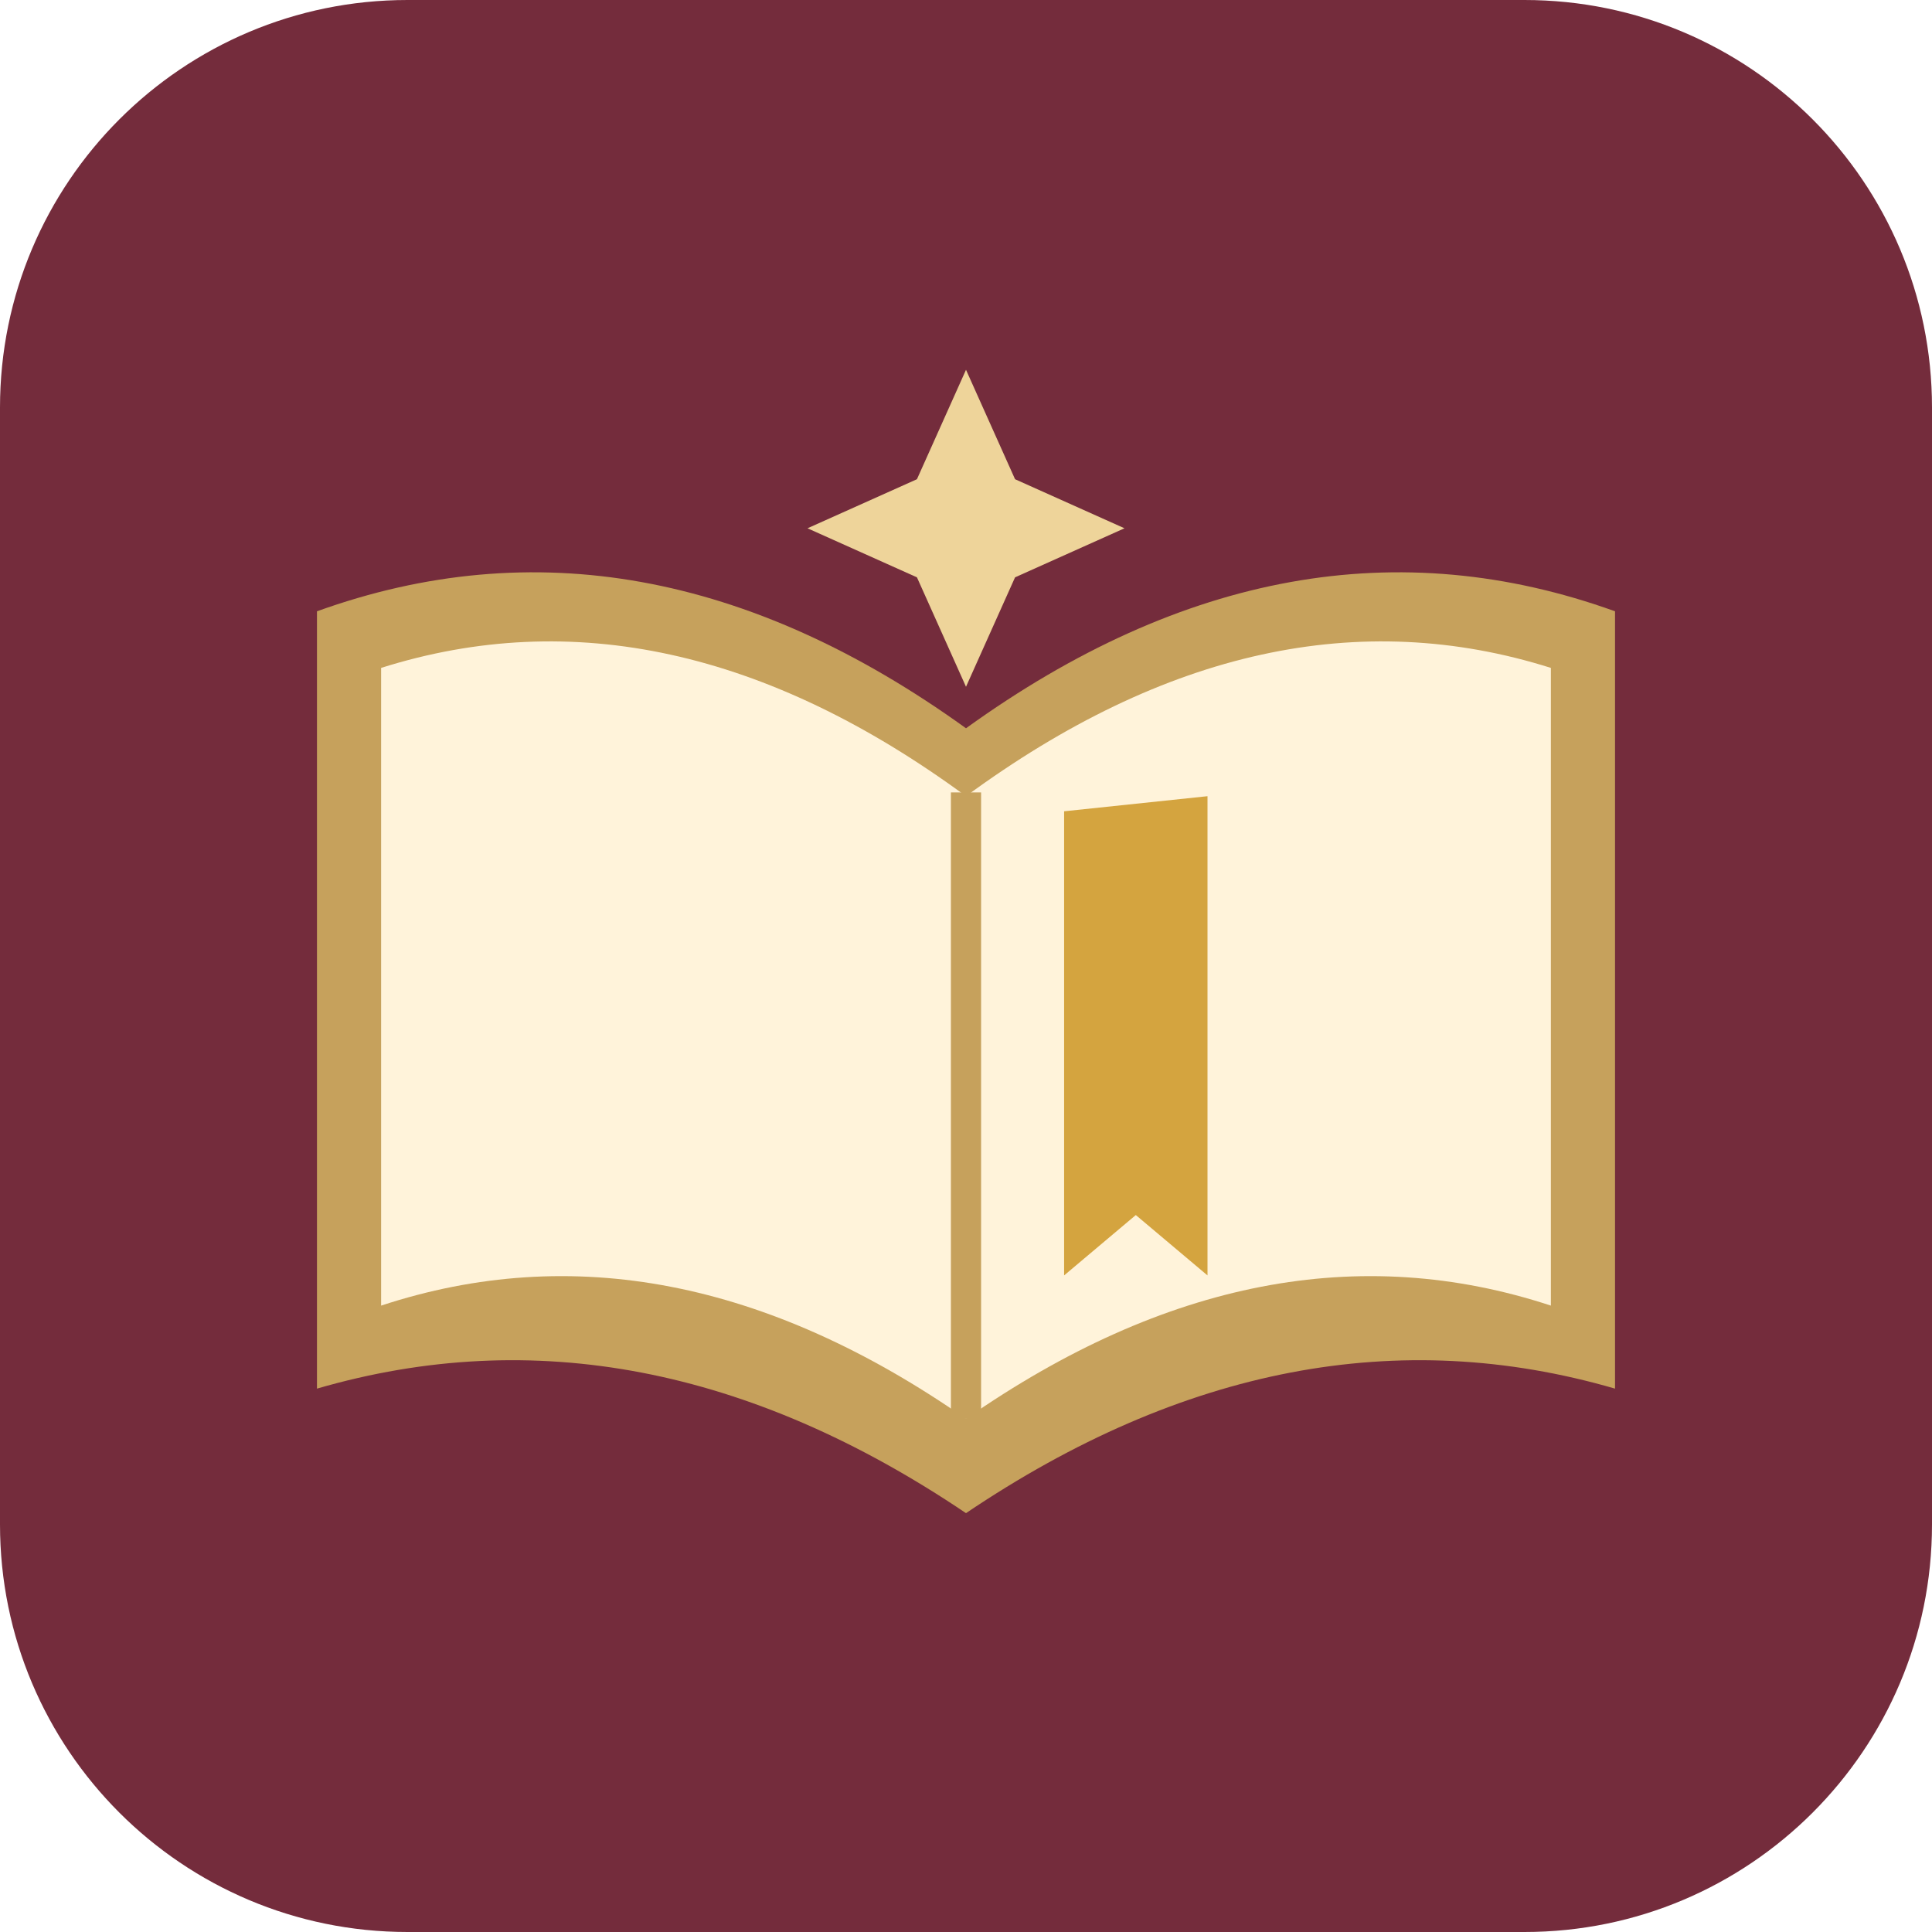
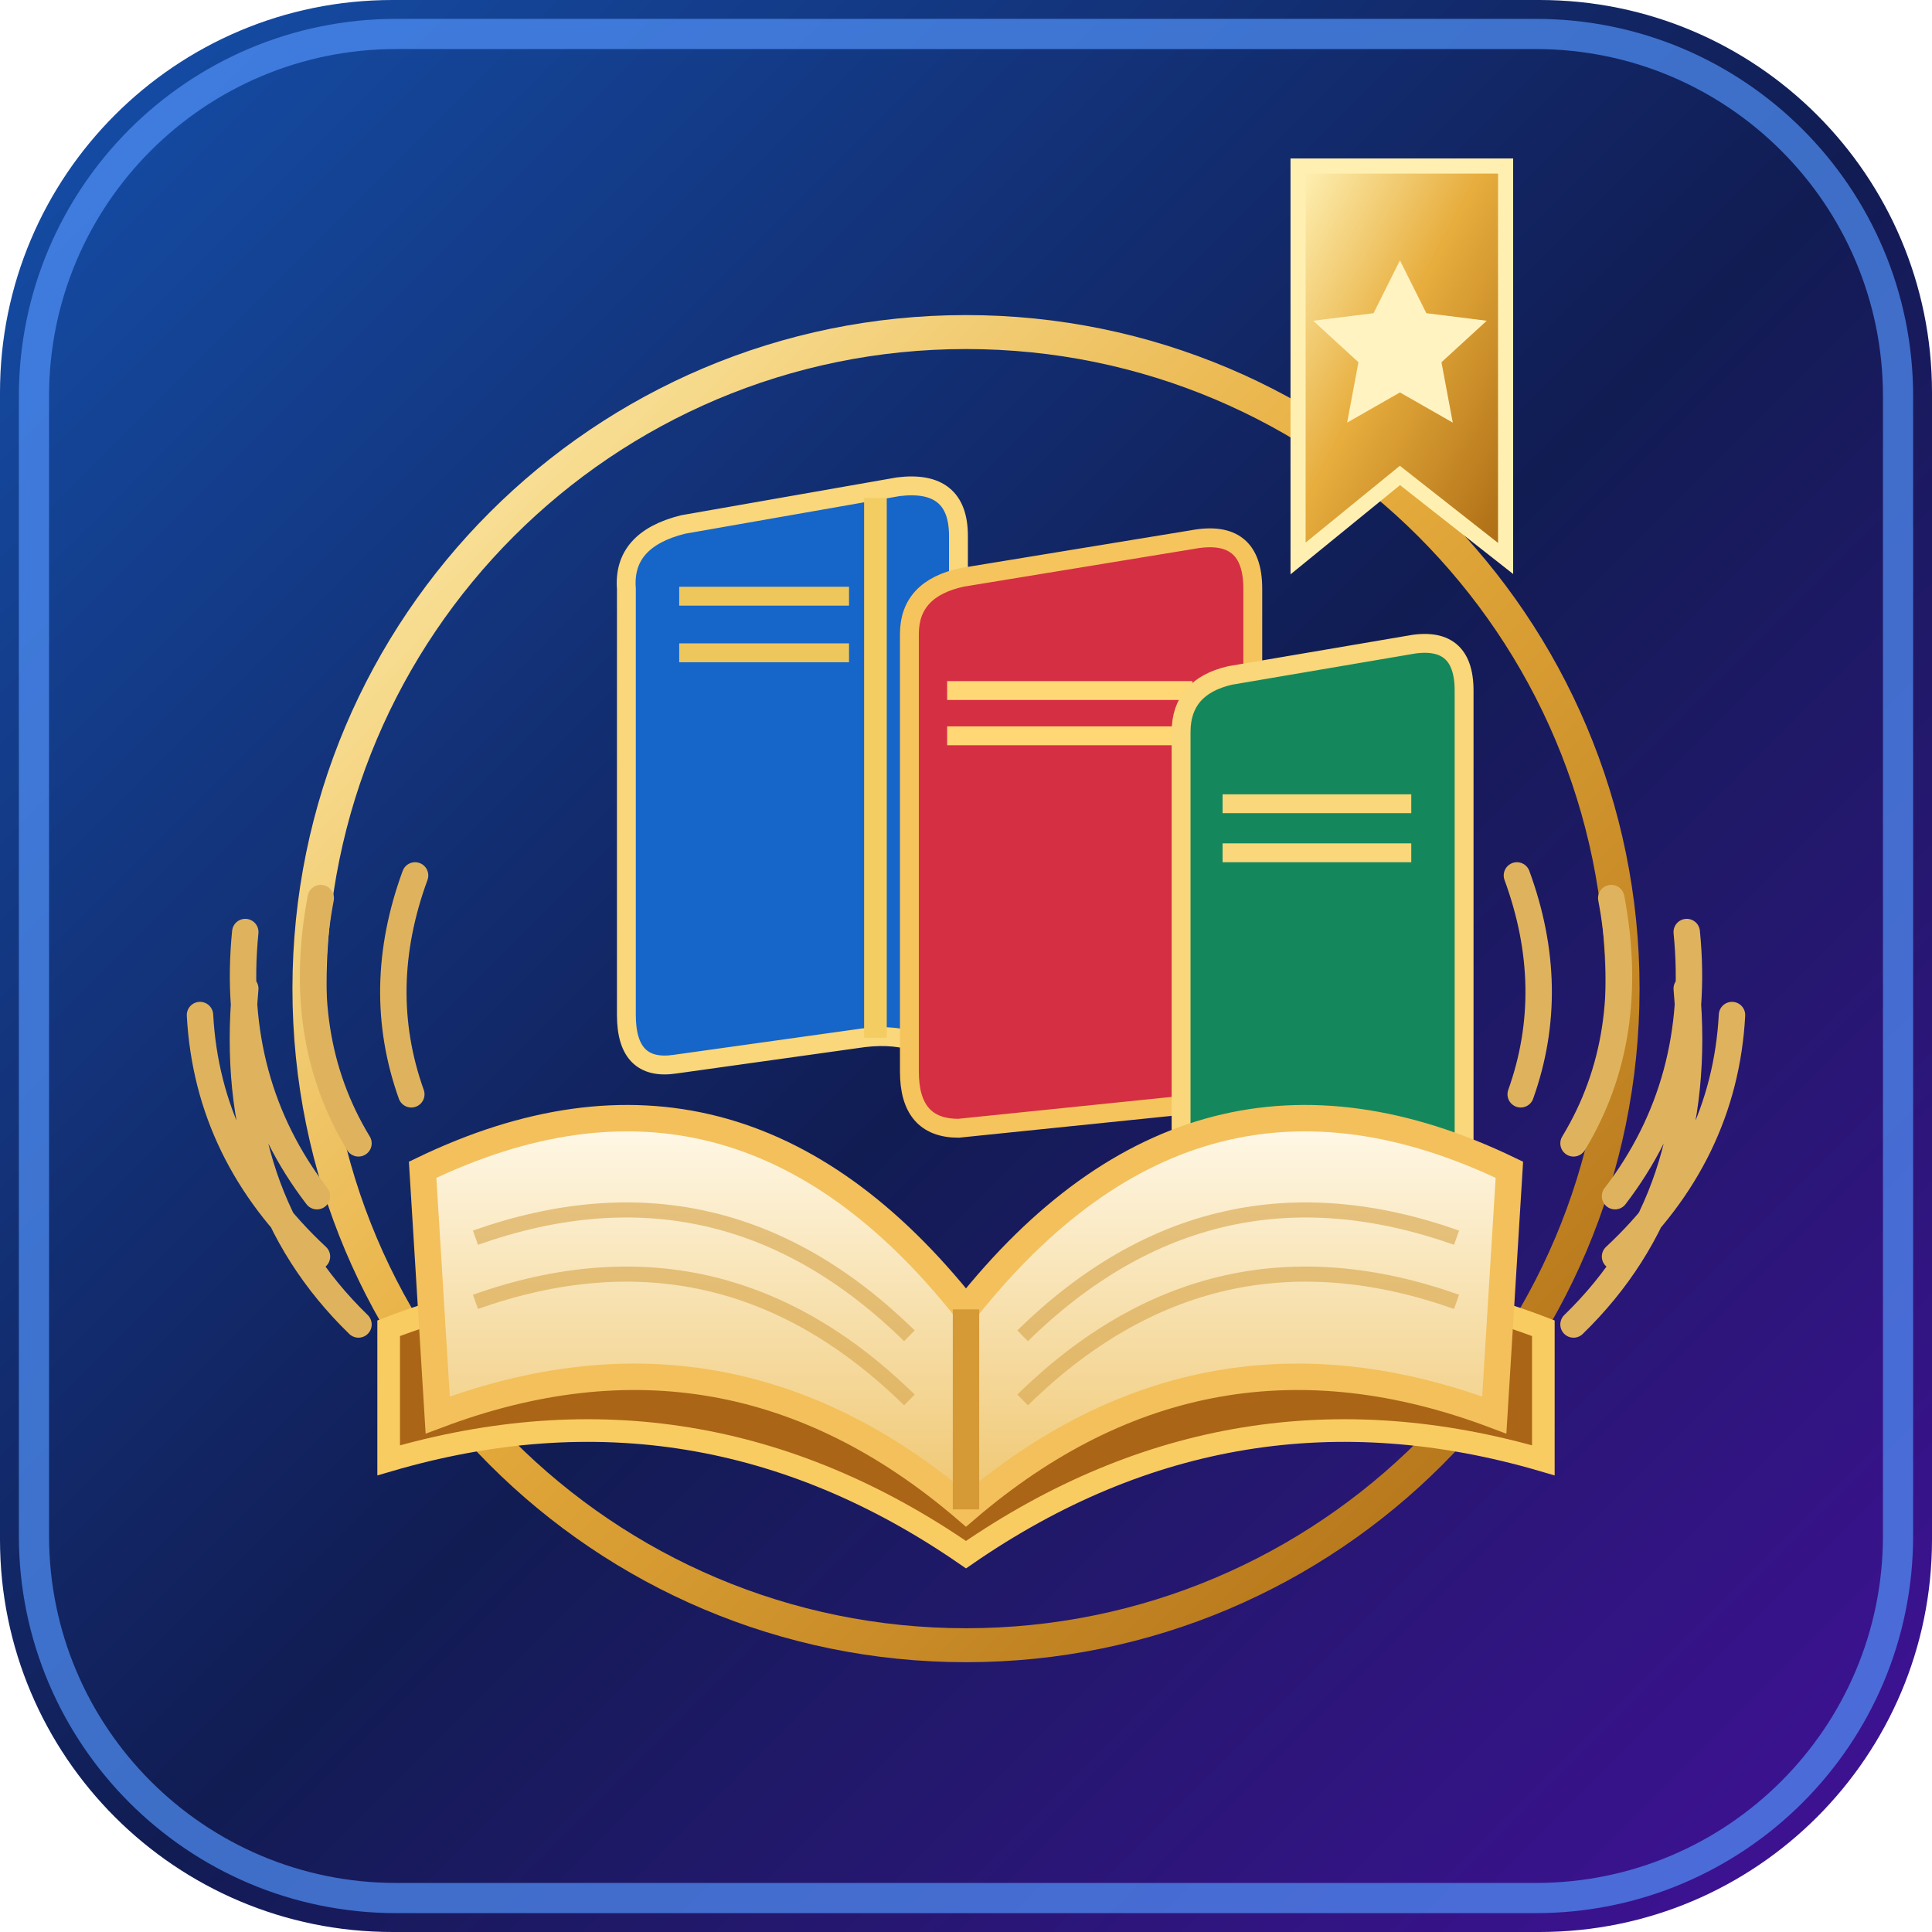
<svg xmlns="http://www.w3.org/2000/svg" viewBox="0 0 512 512">
-   <rect width="512" height="512" rx="108" fill="#742C3C" />
-   <path d="M84 162q86-31 172 31 86-62 172-31v206q-86-25-172 33-86-58-172-33Z" fill="#C6A15C" />
-   <path d="M101 177q76-24 155 34v165q-79-55-155-30Z" fill="#FFF3DA" />
-   <path d="M411 177q-76-24-155 34v165q79-55 155-30Z" fill="#FFF3DA" />
-   <path d="M256 210v166" stroke="#C6A15C" stroke-width="8" />
-   <path d="M320 211v127l-19-16-19 16V215" fill="#D4A43F" />
-   <path d="M256 98l13 29 29 13-29 13-13 29-13-29-29-13 29-13Z" fill="#EED49A" />
+   <defs>
+     <linearGradient id="bg" x1="0" x2="1" y2="1">
+       <stop stop-color="#1551ad" />
+       <stop offset=".52" stop-color="#111c53" />
+       <stop offset="1" stop-color="#43109b" />
+     </linearGradient>
+     <linearGradient id="gold" x1="0" y1="0" x2="1" y2="1">
+       <stop stop-color="#fff3b8" />
+       <stop offset=".45" stop-color="#e7ad3d" />
+       <stop offset="1" stop-color="#a96912" />
+     </linearGradient>
+     <linearGradient id="paper" x1="0" y1="0" x2="0" y2="1">
+       <stop stop-color="#fff9e9" />
+       <stop offset="1" stop-color="#efc66f" />
+     </linearGradient>
+   </defs>
+   <rect width="512" height="512" rx="104" fill="url(#bg)" />
+   <rect x="9" y="9" width="494" height="494" rx="96" fill="none" stroke="#5191f8" stroke-width="8" opacity=".7" />
+   <circle cx="256" cy="262" r="174" fill="none" stroke="url(#gold)" stroke-width="9" />
+   <path d="M95 351q-35-34-30-89m19 71q-29-27-31-64m31 48q-23-30-19-70m30 56q-17-28-10-65m24 52q-10-28 1-58M417 351q35-34 30-89m-19 71q29-27 31-64m-31 48q23-30 19-70m-30 56q17-28 10-65m-24 52q10-28-1-58" fill="none" stroke="#dfb35e" stroke-width="7" stroke-linecap="round" />
+   <path d="M166 156q-1-13 15-17l57-10q16-2 16 13v143q-8-12-25-10l-50 7q-13 2-13-13Z" fill="#1665c9" stroke="#f9d77a" stroke-width="5" />
+   <path d="M232 132v143" stroke="#f3cc62" stroke-width="6" />
+   <path d="M225 158h-45m45 15h-45" stroke="#eec75c" stroke-width="5" />
+   <path d="M241 168q0-12 14-15l61-10q16-3 16 13v135l-78 8q-13 0-13-15Z" fill="#d52f43" stroke="#f6c45d" stroke-width="5" />
+   <path d="M251 183h65m-65 12h65" stroke="#ffd775" stroke-width="5" />
+   <path d="M313 194q0-12 13-15l47-8q15-3 15 12v122q-34-4-75 10Z" fill="#14885c" stroke="#f9d77a" stroke-width="5" />
+   <path d="M324 213h50m-50 13h50" stroke="#f9d77a" stroke-width="5" />
+   <path d="M103 352q78-30 153 19 75-49 153-19v35q-82-24-153 25-71-49-153-25Z" fill="#aa6517" stroke="#f9cc62" stroke-width="6" />
+   <path d="M112 310q83-40 144 37 61-77 144-37l-4 65q-77-29-140 25-63-54-140-25Z" fill="url(#paper)" stroke="#f3c05b" stroke-width="7" />
+   <path d="M256 347v53" stroke="#d59a36" stroke-width="7" />
+   <path d="M126 328q65-23 115 26m-115-9q65-23 115 26m145-43q-65-23-115 26m115-9q-65-23-115 26" stroke="#d9a951" stroke-width="4" opacity=".65" fill="none" />
+   <path d="M344 44h55v104l-28-22-27 22Z" fill="url(#gold)" stroke="#fff0b2" stroke-width="4" />
+   <path d="m371 69 7 14 16 2-12 11 3 16-14-8-14 8 3-16-12-11 16-2Z" fill="#fff3c1" />
</svg>
